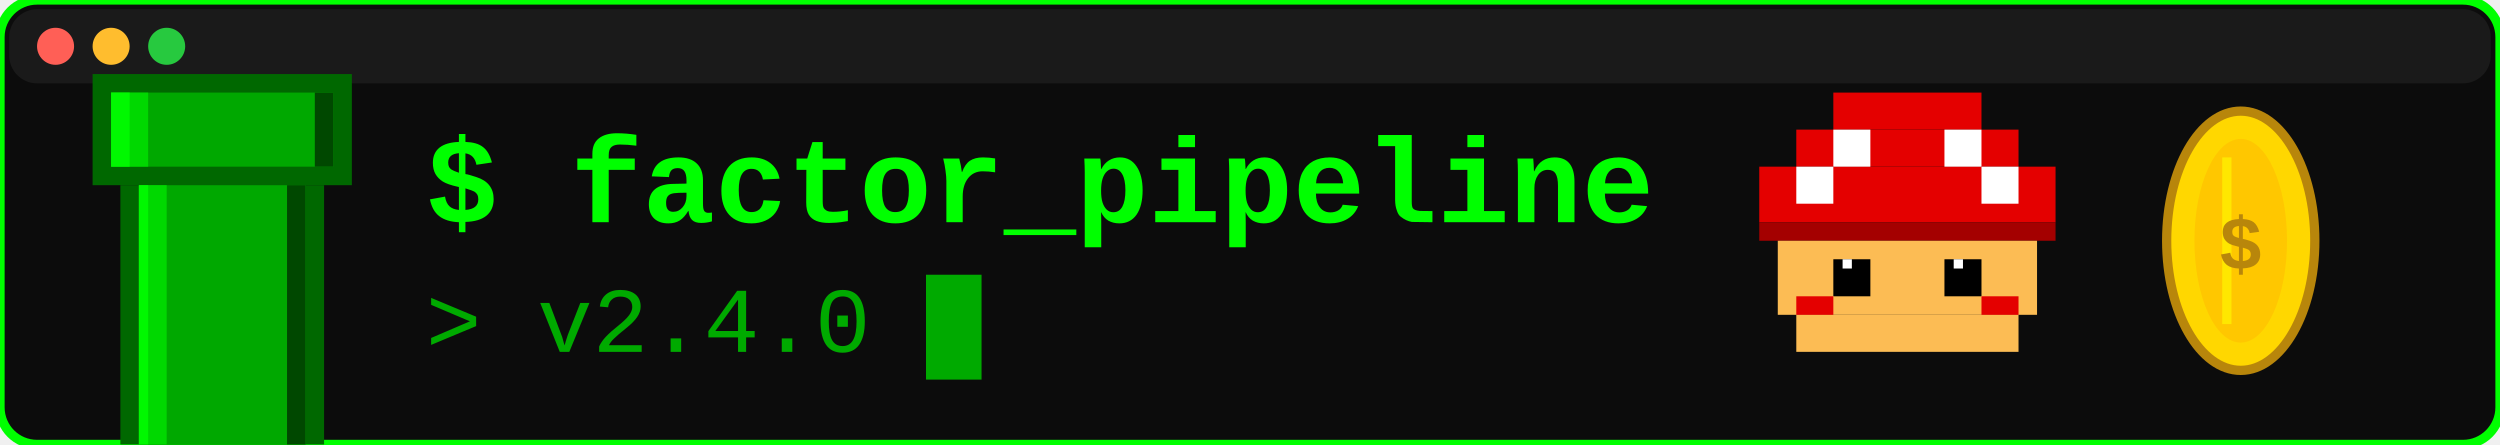
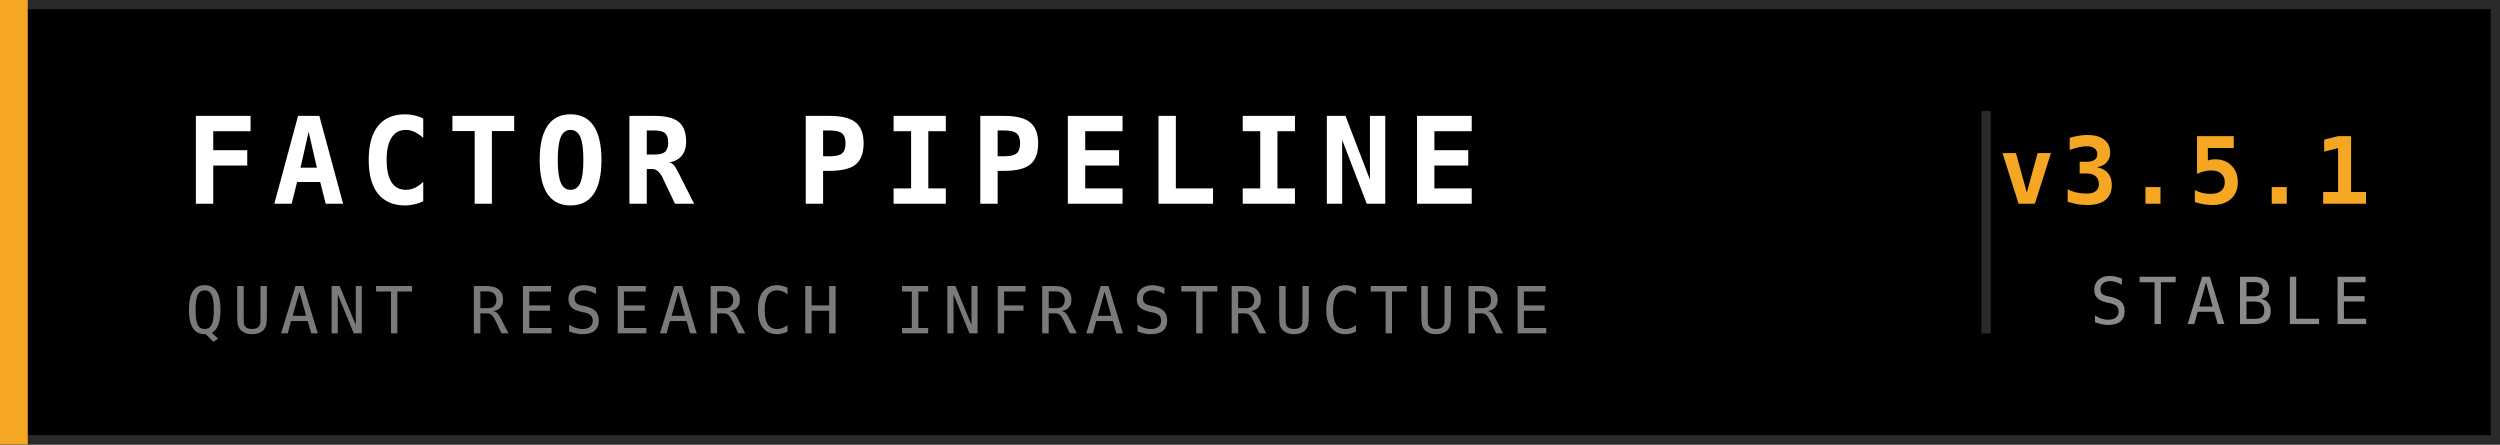
- <svg xmlns="http://www.w3.org/2000/svg" width="270" height="48" viewBox="0 0 270 48">
-   <rect width="270" height="48" fill="#0C0C0C" stroke="#00FF00" stroke-width="1" rx="4" />
-   <rect x="1" y="1" width="268" height="8" fill="#1A1A1A" rx="3" />
-   <circle cx="6" cy="5" r="2" fill="#FF5F56" />
-   <circle cx="12" cy="5" r="2" fill="#FFBD2E" />
-   <circle cx="18" cy="5" r="2" fill="#27C93F" />
-   <g transform="translate(10, 8)">
-     <rect x="0" y="0" width="28" height="12" fill="#006800" />
-     <rect x="2" y="2" width="24" height="8" fill="#00A800" />
-     <rect x="2" y="2" width="4" height="8" fill="#00D800" />
-     <rect x="2" y="2" width="2" height="8" fill="#00F800" />
-     <rect x="24" y="2" width="2" height="8" fill="#004800" />
-     <rect x="3" y="12" width="22" height="28" fill="#006800" />
-     <rect x="5" y="12" width="18" height="28" fill="#00A800" />
-     <rect x="5" y="12" width="3" height="28" fill="#00D800" />
-     <rect x="5" y="12" width="1" height="28" fill="#00F800" />
-     <rect x="21" y="12" width="2" height="28" fill="#004800" />
-   </g>
-   <text x="46" y="24" font-family="'Courier New', monospace" font-size="13" font-weight="bold" fill="#00FF00">
-     $ factor_pipeline
-   </text>
-   <text x="46" y="38" font-family="'Courier New', monospace" font-size="10" fill="#00AA00">
-     &gt; v2.4.0 █
-   </text>
-   <g transform="translate(190, 10)">
-     <rect x="8" y="0" width="16" height="4" fill="#E40000" />
-     <rect x="4" y="4" width="24" height="4" fill="#E40000" />
-     <rect x="0" y="8" width="32" height="6" fill="#E40000" />
-     <rect x="8" y="4" width="4" height="4" fill="#FFFFFF" />
-     <rect x="20" y="4" width="4" height="4" fill="#FFFFFF" />
-     <rect x="4" y="8" width="4" height="4" fill="#FFFFFF" />
-     <rect x="24" y="8" width="4" height="4" fill="#FFFFFF" />
-     <rect x="0" y="14" width="32" height="2" fill="#A40000" />
-     <rect x="2" y="16" width="28" height="8" fill="#FCBC54" />
-     <rect x="4" y="24" width="24" height="4" fill="#FCBC54" />
-     <rect x="8" y="18" width="4" height="4" fill="#000000" />
-     <rect x="20" y="18" width="4" height="4" fill="#000000" />
-     <rect x="9" y="18" width="1" height="1" fill="#FFFFFF" />
-     <rect x="21" y="18" width="1" height="1" fill="#FFFFFF" />
-     <rect x="4" y="22" width="4" height="2" fill="#E40000" />
-     <rect x="24" y="22" width="4" height="2" fill="#E40000" />
-   </g>
-   <g transform="translate(234, 12)">
-     <ellipse cx="8" cy="14" rx="8" ry="14" fill="#FFD700" stroke="#B8860B" stroke-width="1" />
-     <ellipse cx="8" cy="14" rx="5" ry="11" fill="#FFC700" />
-     <rect x="6" y="5" width="1" height="18" fill="#FFE700" />
-     <text x="8" y="17" font-family="'Courier New', monospace" font-size="8" font-weight="bold" fill="#B8860B" text-anchor="middle">$</text>
-   </g>
+ <svg xmlns="http://www.w3.org/2000/svg" width="270" height="48" viewBox="0 0 270 48" role="img" aria-label="Factor Pipeline v3.5.1 — Stable">
+   <rect width="270" height="48" fill="#000000" />
+   <rect x="0.5" y="0.5" width="269" height="47" fill="none" stroke="#2A2A2A" stroke-width="1" />
+   <rect x="0" y="0" width="3" height="48" fill="#F5A623" />
+   <text x="20" y="22" font-family="Consolas, 'SFMono-Regular', Menlo, 'DejaVu Sans Mono', monospace" font-size="13" font-weight="700" fill="#FFFFFF" letter-spacing="1.6">FACTOR PIPELINE</text>
+   <text x="20" y="36" font-family="Consolas, 'SFMono-Regular', Menlo, 'DejaVu Sans Mono', monospace" font-size="7" fill="#7A7A7A" letter-spacing="0.9">QUANT RESEARCH INFRASTRUCTURE</text>
+   <line x1="214.5" y1="12" x2="214.5" y2="36" stroke="#2A2A2A" stroke-width="1" />
+   <text x="256" y="22" text-anchor="end" font-family="Consolas, 'SFMono-Regular', Menlo, 'DejaVu Sans Mono', monospace" font-size="10" font-weight="700" fill="#F5A623" letter-spacing="0.8">v3.5.1</text>
+   <text x="256" y="35" text-anchor="end" font-family="Consolas, 'SFMono-Regular', Menlo, 'DejaVu Sans Mono', monospace" font-size="7" fill="#8A8A8A" letter-spacing="1">STABLE</text>
</svg>
